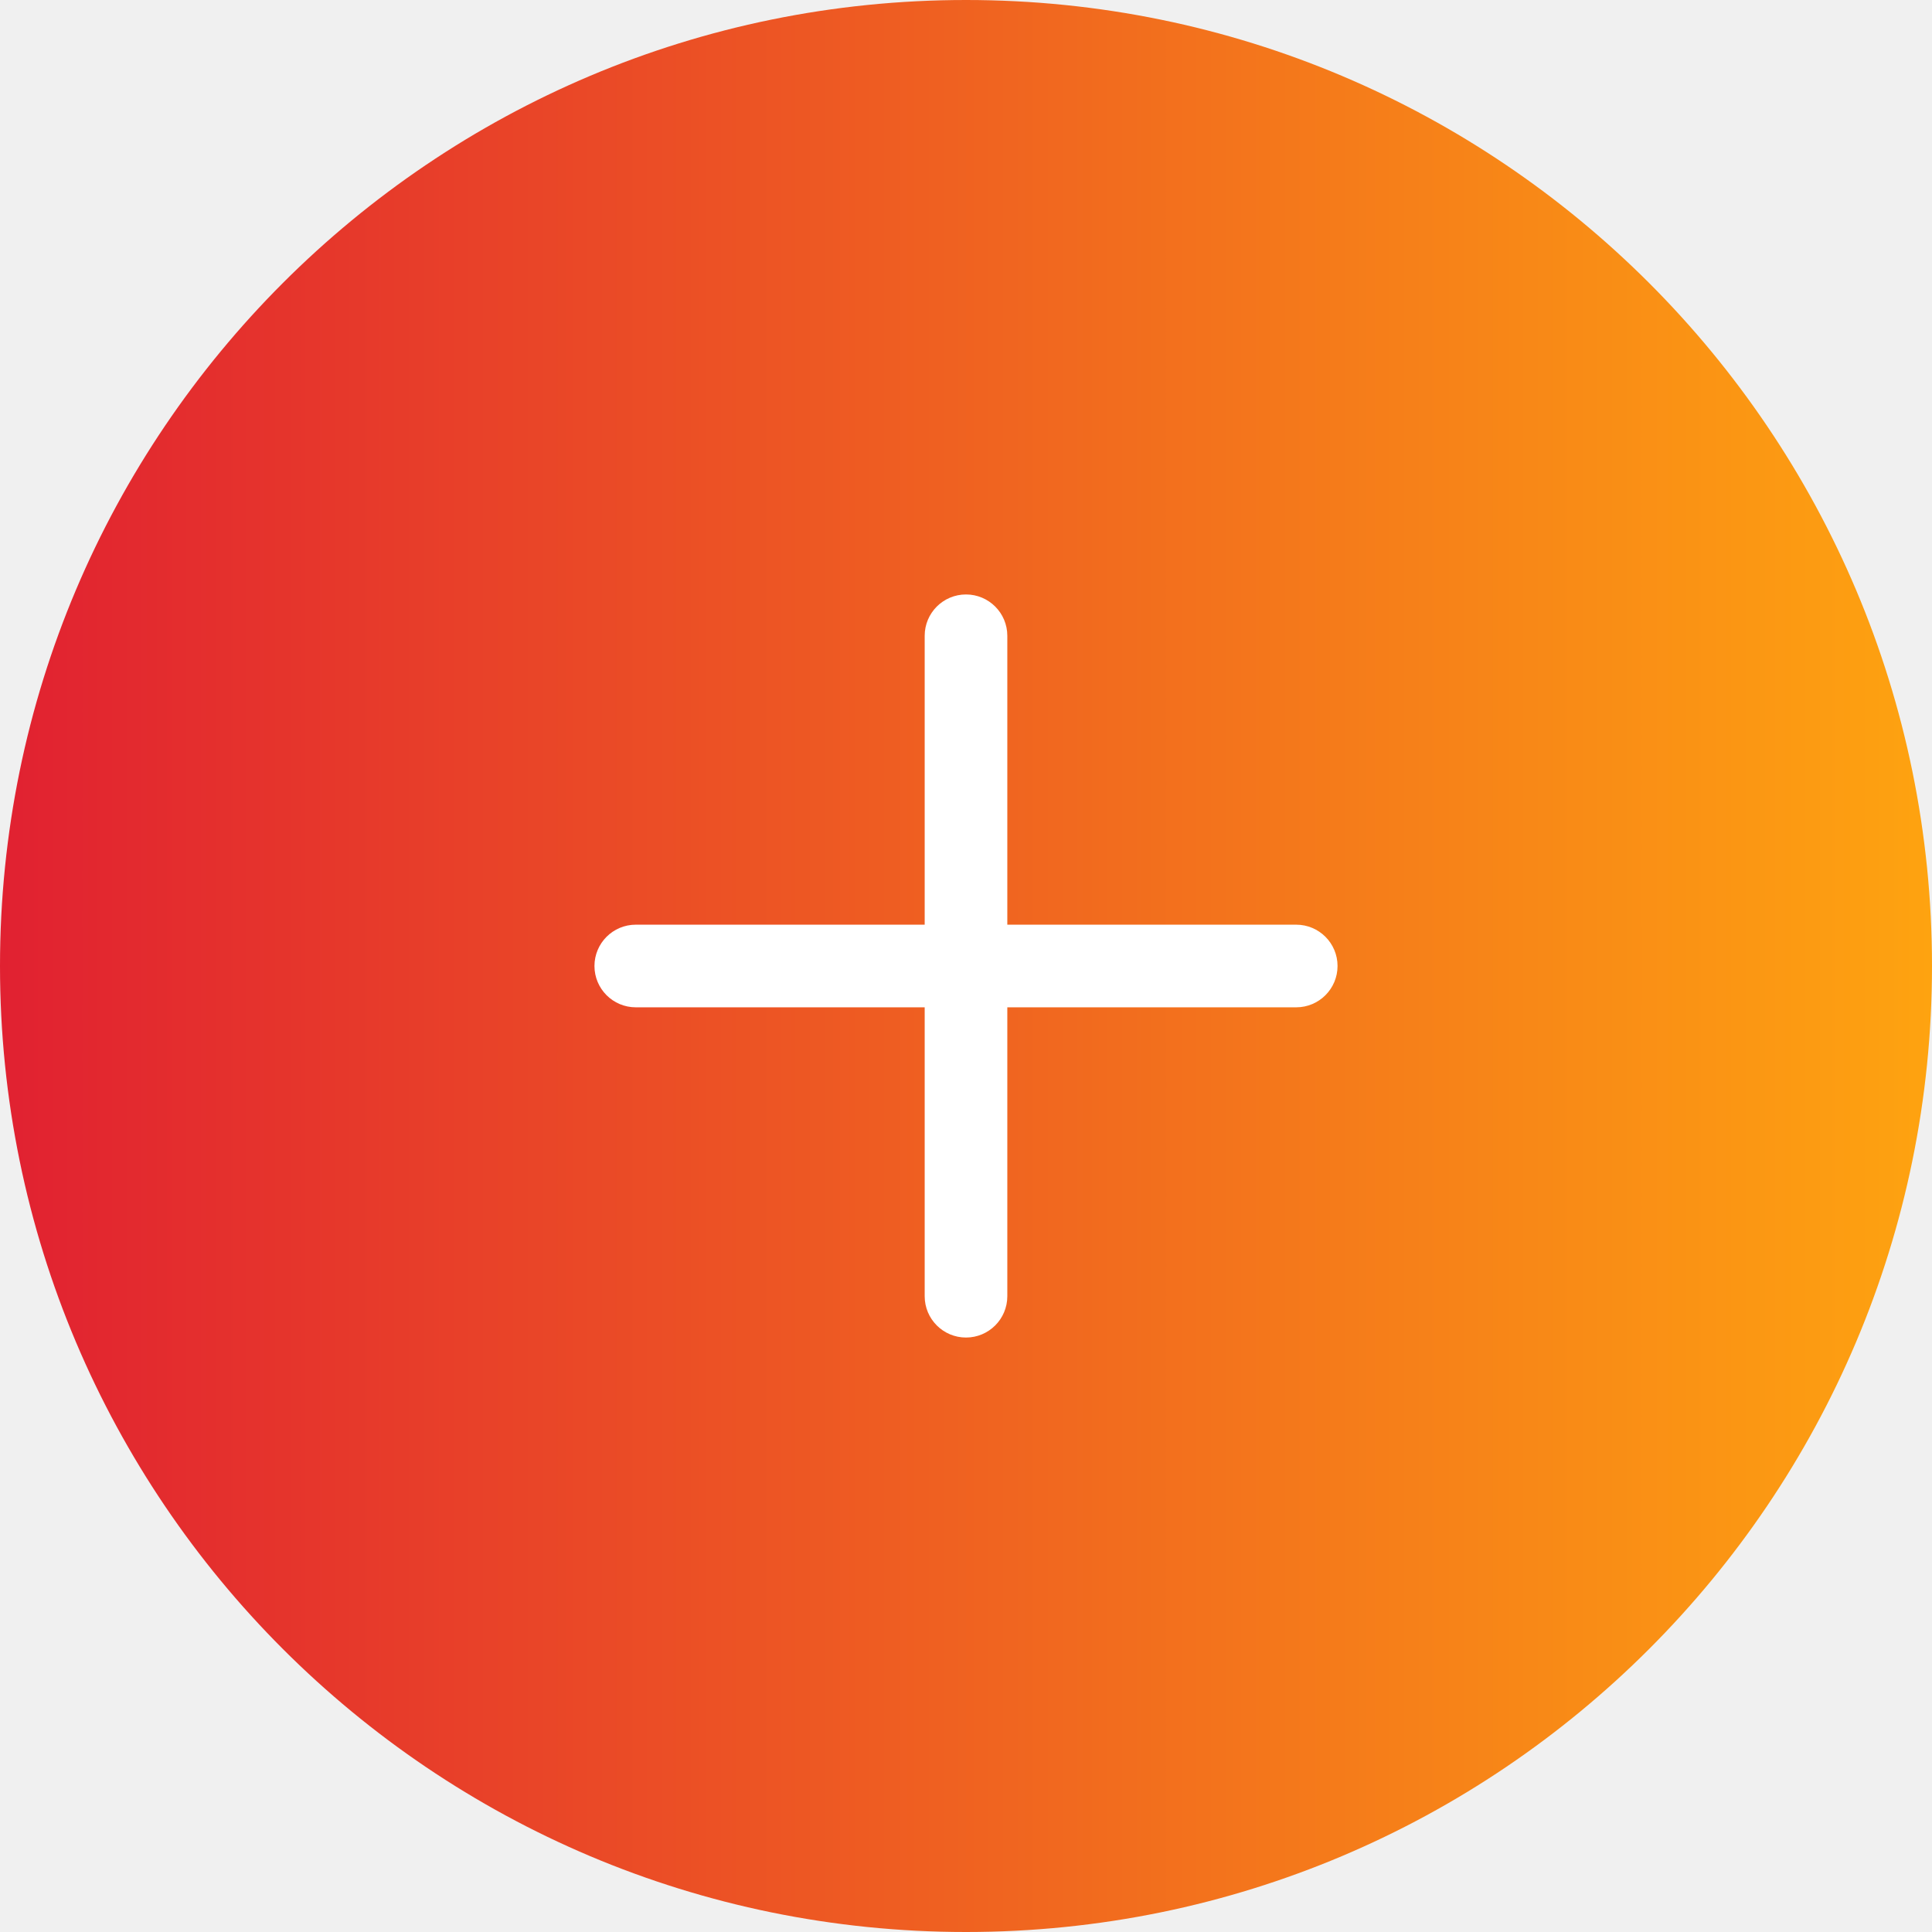
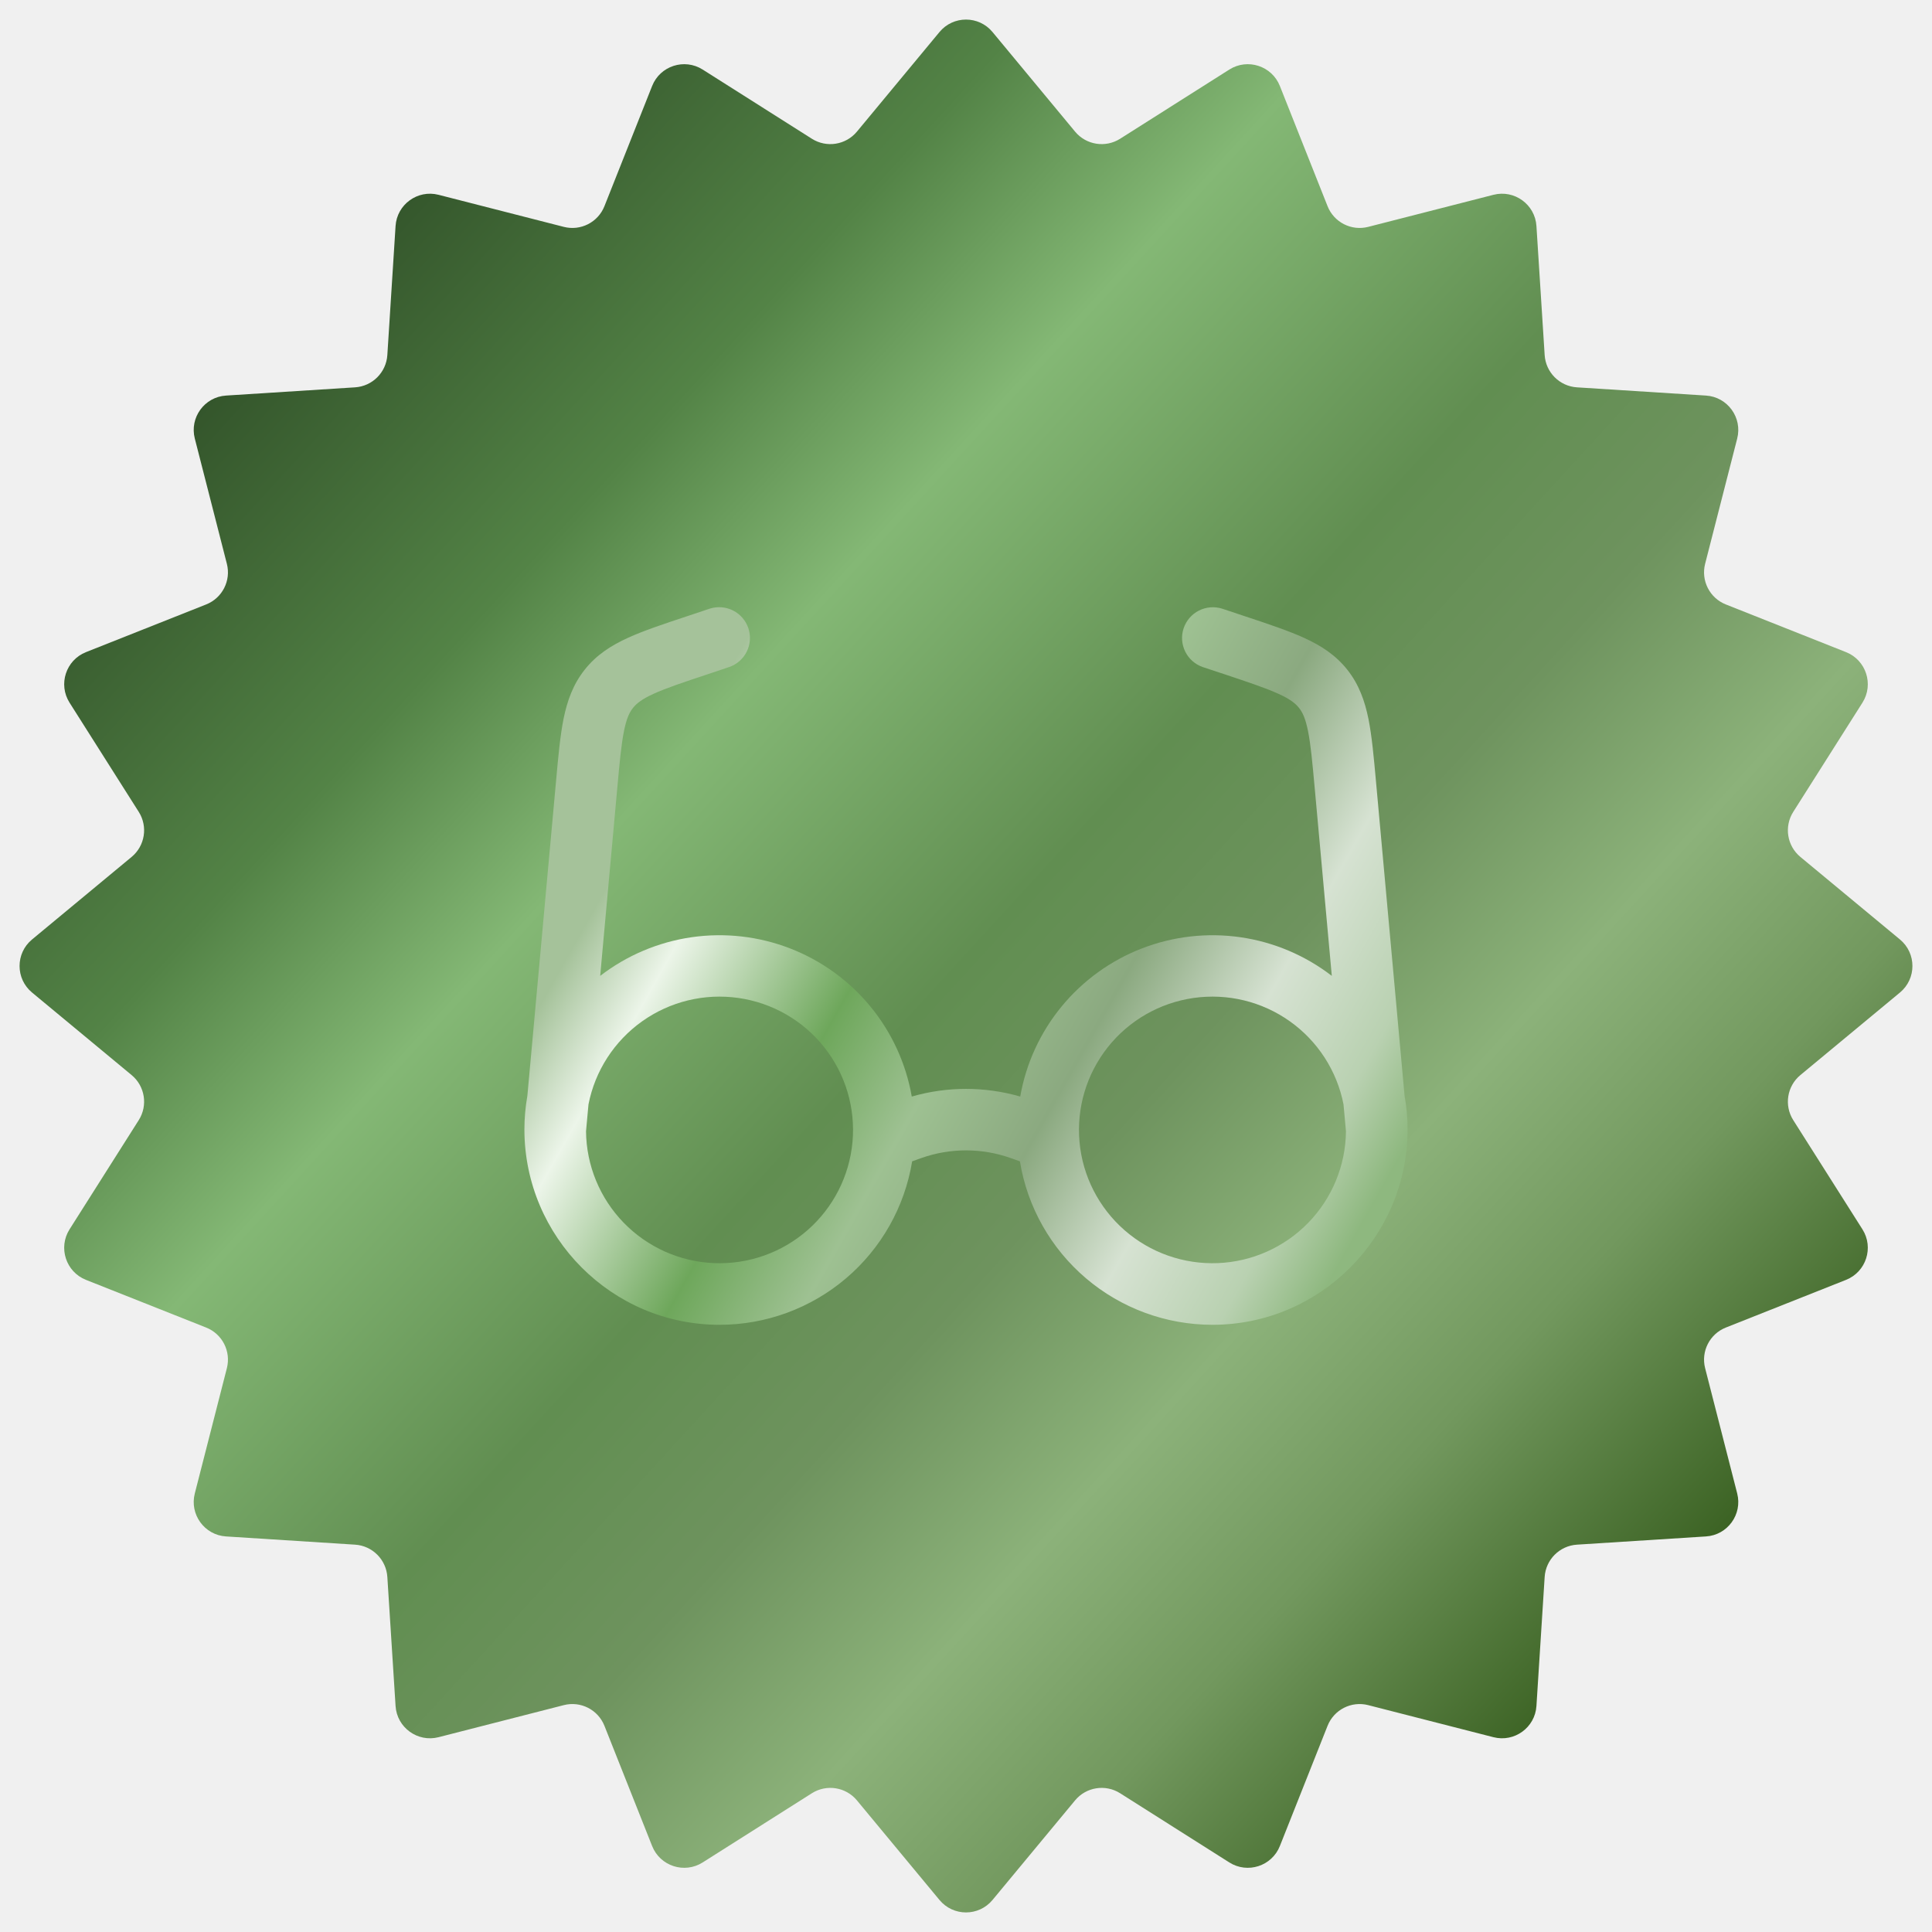
- <svg xmlns="http://www.w3.org/2000/svg" width="26" height="26" viewBox="0 0 26 26" fill="none">
-   <rect width="26" height="26" rx="13" fill="url(#paint0_linear_440_8632)" />
-   <path fill-rule="evenodd" clip-rule="evenodd" d="M13 8C13.307 8 13.556 8.249 13.556 8.556V12.444L17.444 12.444C17.751 12.444 18 12.693 18 13C18 13.307 17.751 13.556 17.444 13.556L13.556 13.556V17.444C13.556 17.751 13.307 18 13 18C12.693 18 12.444 17.751 12.444 17.444V13.556H8.556C8.249 13.556 8 13.307 8 13C8 12.693 8.249 12.444 8.556 12.444H12.444V8.556C12.444 8.249 12.693 8 13 8Z" fill="white" />
+ <svg xmlns="http://www.w3.org/2000/svg" width="70" height="70" viewBox="0 0 70 70" fill="none">
+   <path d="M34.038 1.162C34.537 0.558 35.463 0.558 35.962 1.162L38.952 4.769C39.353 5.253 40.052 5.364 40.583 5.028L44.541 2.52C45.203 2.101 46.083 2.387 46.372 3.115L48.1 7.47C48.332 8.055 48.963 8.376 49.572 8.22L54.111 7.058C54.87 6.864 55.619 7.408 55.668 8.19L55.966 12.866C56.007 13.493 56.507 13.993 57.134 14.034L61.81 14.332C62.592 14.381 63.136 15.13 62.942 15.889L61.78 20.428C61.624 21.037 61.945 21.668 62.53 21.9L66.885 23.628C67.613 23.917 67.899 24.797 67.48 25.459L64.972 29.417C64.636 29.948 64.747 30.647 65.231 31.048L68.838 34.038C69.442 34.537 69.442 35.463 68.838 35.962L65.231 38.952C64.747 39.353 64.636 40.052 64.972 40.583L67.48 44.541C67.899 45.203 67.613 46.083 66.885 46.372L62.53 48.1C61.945 48.332 61.624 48.963 61.78 49.572L62.942 54.111C63.136 54.87 62.592 55.619 61.81 55.668L57.134 55.966C56.507 56.007 56.007 56.507 55.966 57.134L55.668 61.81C55.619 62.592 54.87 63.136 54.111 62.942L49.572 61.78C48.963 61.624 48.332 61.945 48.1 62.53L46.372 66.885C46.083 67.613 45.203 67.899 44.541 67.48L40.583 64.972C40.052 64.636 39.353 64.747 38.952 65.231L35.962 68.838C35.463 69.442 34.537 69.442 34.038 68.838L31.048 65.231C30.647 64.747 29.948 64.636 29.417 64.972L25.459 67.48C24.797 67.899 23.917 67.613 23.628 66.885L21.9 62.53C21.668 61.945 21.037 61.624 20.428 61.78L15.889 62.942C15.13 63.136 14.381 62.592 14.332 61.81L14.034 57.134C13.993 56.507 13.493 56.007 12.866 55.966L8.19 55.668C7.408 55.619 6.864 54.87 7.058 54.111L8.22 49.572C8.376 48.963 8.055 48.332 7.47 48.1L3.115 46.372C2.387 46.083 2.101 45.203 2.52 44.541L5.028 40.583C5.364 40.052 5.253 39.353 4.769 38.952L1.162 35.962C0.558 35.463 0.558 34.537 1.162 34.038L4.769 31.048C5.253 30.647 5.364 29.948 5.028 29.417L2.52 25.459C2.101 24.797 2.387 23.917 3.115 23.628L7.47 21.9C8.055 21.668 8.376 21.037 8.22 20.428L7.058 15.889C6.864 15.13 7.408 14.381 8.19 14.332L12.866 14.034C13.493 13.993 13.993 13.493 14.034 12.866L14.332 8.19C14.381 7.408 15.13 6.864 15.889 7.058L20.428 8.22C21.037 8.376 21.668 8.055 21.9 7.47L23.628 3.115C23.917 2.387 24.797 2.101 25.459 2.52L29.417 5.028C29.948 5.364 30.647 5.253 31.048 4.769L34.038 1.162Z" fill="url(#paint0_linear_8_12)" />
+   <path fill-rule="evenodd" clip-rule="evenodd" d="M26.422 24.167C26.7 24.071 26.928 23.869 27.057 23.607C27.187 23.344 27.208 23.04 27.115 22.762C27.022 22.484 26.823 22.254 26.562 22.121C26.3 21.988 25.997 21.964 25.717 22.052L24.891 22.328C24.043 22.61 23.321 22.849 22.749 23.111C22.14 23.389 21.608 23.729 21.185 24.264C20.761 24.799 20.551 25.393 20.418 26.047C20.295 26.664 20.226 27.419 20.146 28.309L19.107 39.706C19.036 40.11 19 40.52 19 40.929C19.007 44.821 22.17 48 26.07 48C27.748 48 29.371 47.404 30.65 46.319C31.928 45.234 32.779 43.73 33.049 42.077L33.375 41.961C34.426 41.587 35.574 41.587 36.625 41.961L36.953 42.077C37.223 43.73 38.073 45.233 39.351 46.319C40.629 47.404 42.252 48 43.93 48C47.83 48 50.991 44.82 51 40.929C51 40.513 50.963 40.103 50.891 39.706L49.854 28.31C49.774 27.419 49.705 26.665 49.582 26.05C49.449 25.395 49.239 24.799 48.815 24.265C48.391 23.73 47.859 23.389 47.251 23.112C46.679 22.851 45.959 22.611 45.109 22.329L44.283 22.054C44.003 21.965 43.7 21.99 43.438 22.123C43.177 22.255 42.978 22.486 42.885 22.764C42.792 23.042 42.813 23.345 42.943 23.608C43.072 23.871 43.3 24.072 43.578 24.169L44.349 24.424C45.267 24.73 45.873 24.934 46.322 25.139C46.748 25.332 46.938 25.488 47.066 25.649C47.193 25.808 47.3 26.029 47.392 26.487C47.489 26.971 47.548 27.606 47.636 28.569L48.254 35.358C47.29 34.615 46.15 34.132 44.945 33.958C43.739 33.784 42.509 33.923 41.373 34.363C40.238 34.803 39.235 35.528 38.463 36.468C37.69 37.409 37.174 38.532 36.965 39.73C35.681 39.36 34.319 39.36 33.035 39.73C32.826 38.532 32.31 37.409 31.537 36.468C30.765 35.528 29.762 34.803 28.627 34.363C27.491 33.923 26.261 33.784 25.055 33.958C23.85 34.132 22.71 34.615 21.746 35.358L21.817 34.568L22.364 28.569C22.451 27.606 22.511 26.971 22.608 26.488C22.7 26.029 22.807 25.808 22.935 25.649C23.062 25.488 23.252 25.334 23.678 25.139C24.127 24.934 24.733 24.73 25.651 24.426L26.422 24.167ZM48.678 40.014L48.767 40.989C48.755 42.227 48.266 43.413 47.402 44.302C46.538 45.191 45.365 45.715 44.126 45.765C42.887 45.815 41.675 45.388 40.742 44.571C39.81 43.755 39.226 42.612 39.113 41.379C39 40.146 39.366 38.916 40.135 37.945C40.904 36.973 42.018 36.333 43.246 36.158C44.474 35.983 45.722 36.285 46.733 37.003C47.744 37.721 48.441 38.799 48.678 40.014ZM21.322 40.014L21.233 40.989C21.245 42.227 21.734 43.413 22.598 44.302C23.462 45.191 24.634 45.715 25.874 45.765C27.113 45.815 28.325 45.388 29.258 44.571C30.19 43.755 30.774 42.612 30.887 41.379C31 40.146 30.634 38.916 29.865 37.945C29.096 36.973 27.982 36.333 26.754 36.158C25.526 35.983 24.278 36.285 23.267 37.003C22.256 37.721 21.559 38.799 21.322 40.014Z" fill="url(#paint1_linear_8_12)" />
  <defs>
-     <linearGradient id="paint0_linear_440_8632" x1="1.1354e-07" y1="13.255" x2="26" y2="13.255" gradientUnits="userSpaceOnUse">
-       <stop stop-color="#E12131" />
-       <stop offset="1" stop-color="#FEA310" />
+     <linearGradient id="paint0_linear_8_12" x1="1.18992e-06" y1="5.765" x2="68.765" y2="68.765" gradientUnits="userSpaceOnUse">
+       <stop offset="0.106" stop-color="#305028" />
+       <stop offset="0.257" stop-color="#538346" />
+       <stop offset="0.351" stop-color="#84B875" />
+       <stop offset="0.487" stop-color="#618E51" />
+       <stop offset="0.574" stop-color="#6E935E" />
+       <stop offset="0.662" stop-color="#8CB27A" />
+       <stop offset="0.746" stop-color="#72985E" />
+       <stop offset="0.876" stop-color="#315818" />
+     </linearGradient>
+     <linearGradient id="paint1_linear_8_12" x1="23.318" y1="27.095" x2="51.167" y2="42.809" gradientUnits="userSpaceOnUse">
+       <stop offset="0.041" stop-color="#A5C29A" />
+       <stop offset="0.142" stop-color="#ECF5E9" />
+       <stop offset="0.338" stop-color="#6EA75B" />
+       <stop offset="0.468" stop-color="#9EC192" />
+       <stop offset="0.603" stop-color="#8BA980" />
+       <stop offset="0.755" stop-color="#D6E2D2" />
+       <stop offset="0.888" stop-color="#B9D1B1" />
+       <stop offset="0.974" stop-color="#8EB87F" />
    </linearGradient>
  </defs>
</svg>
